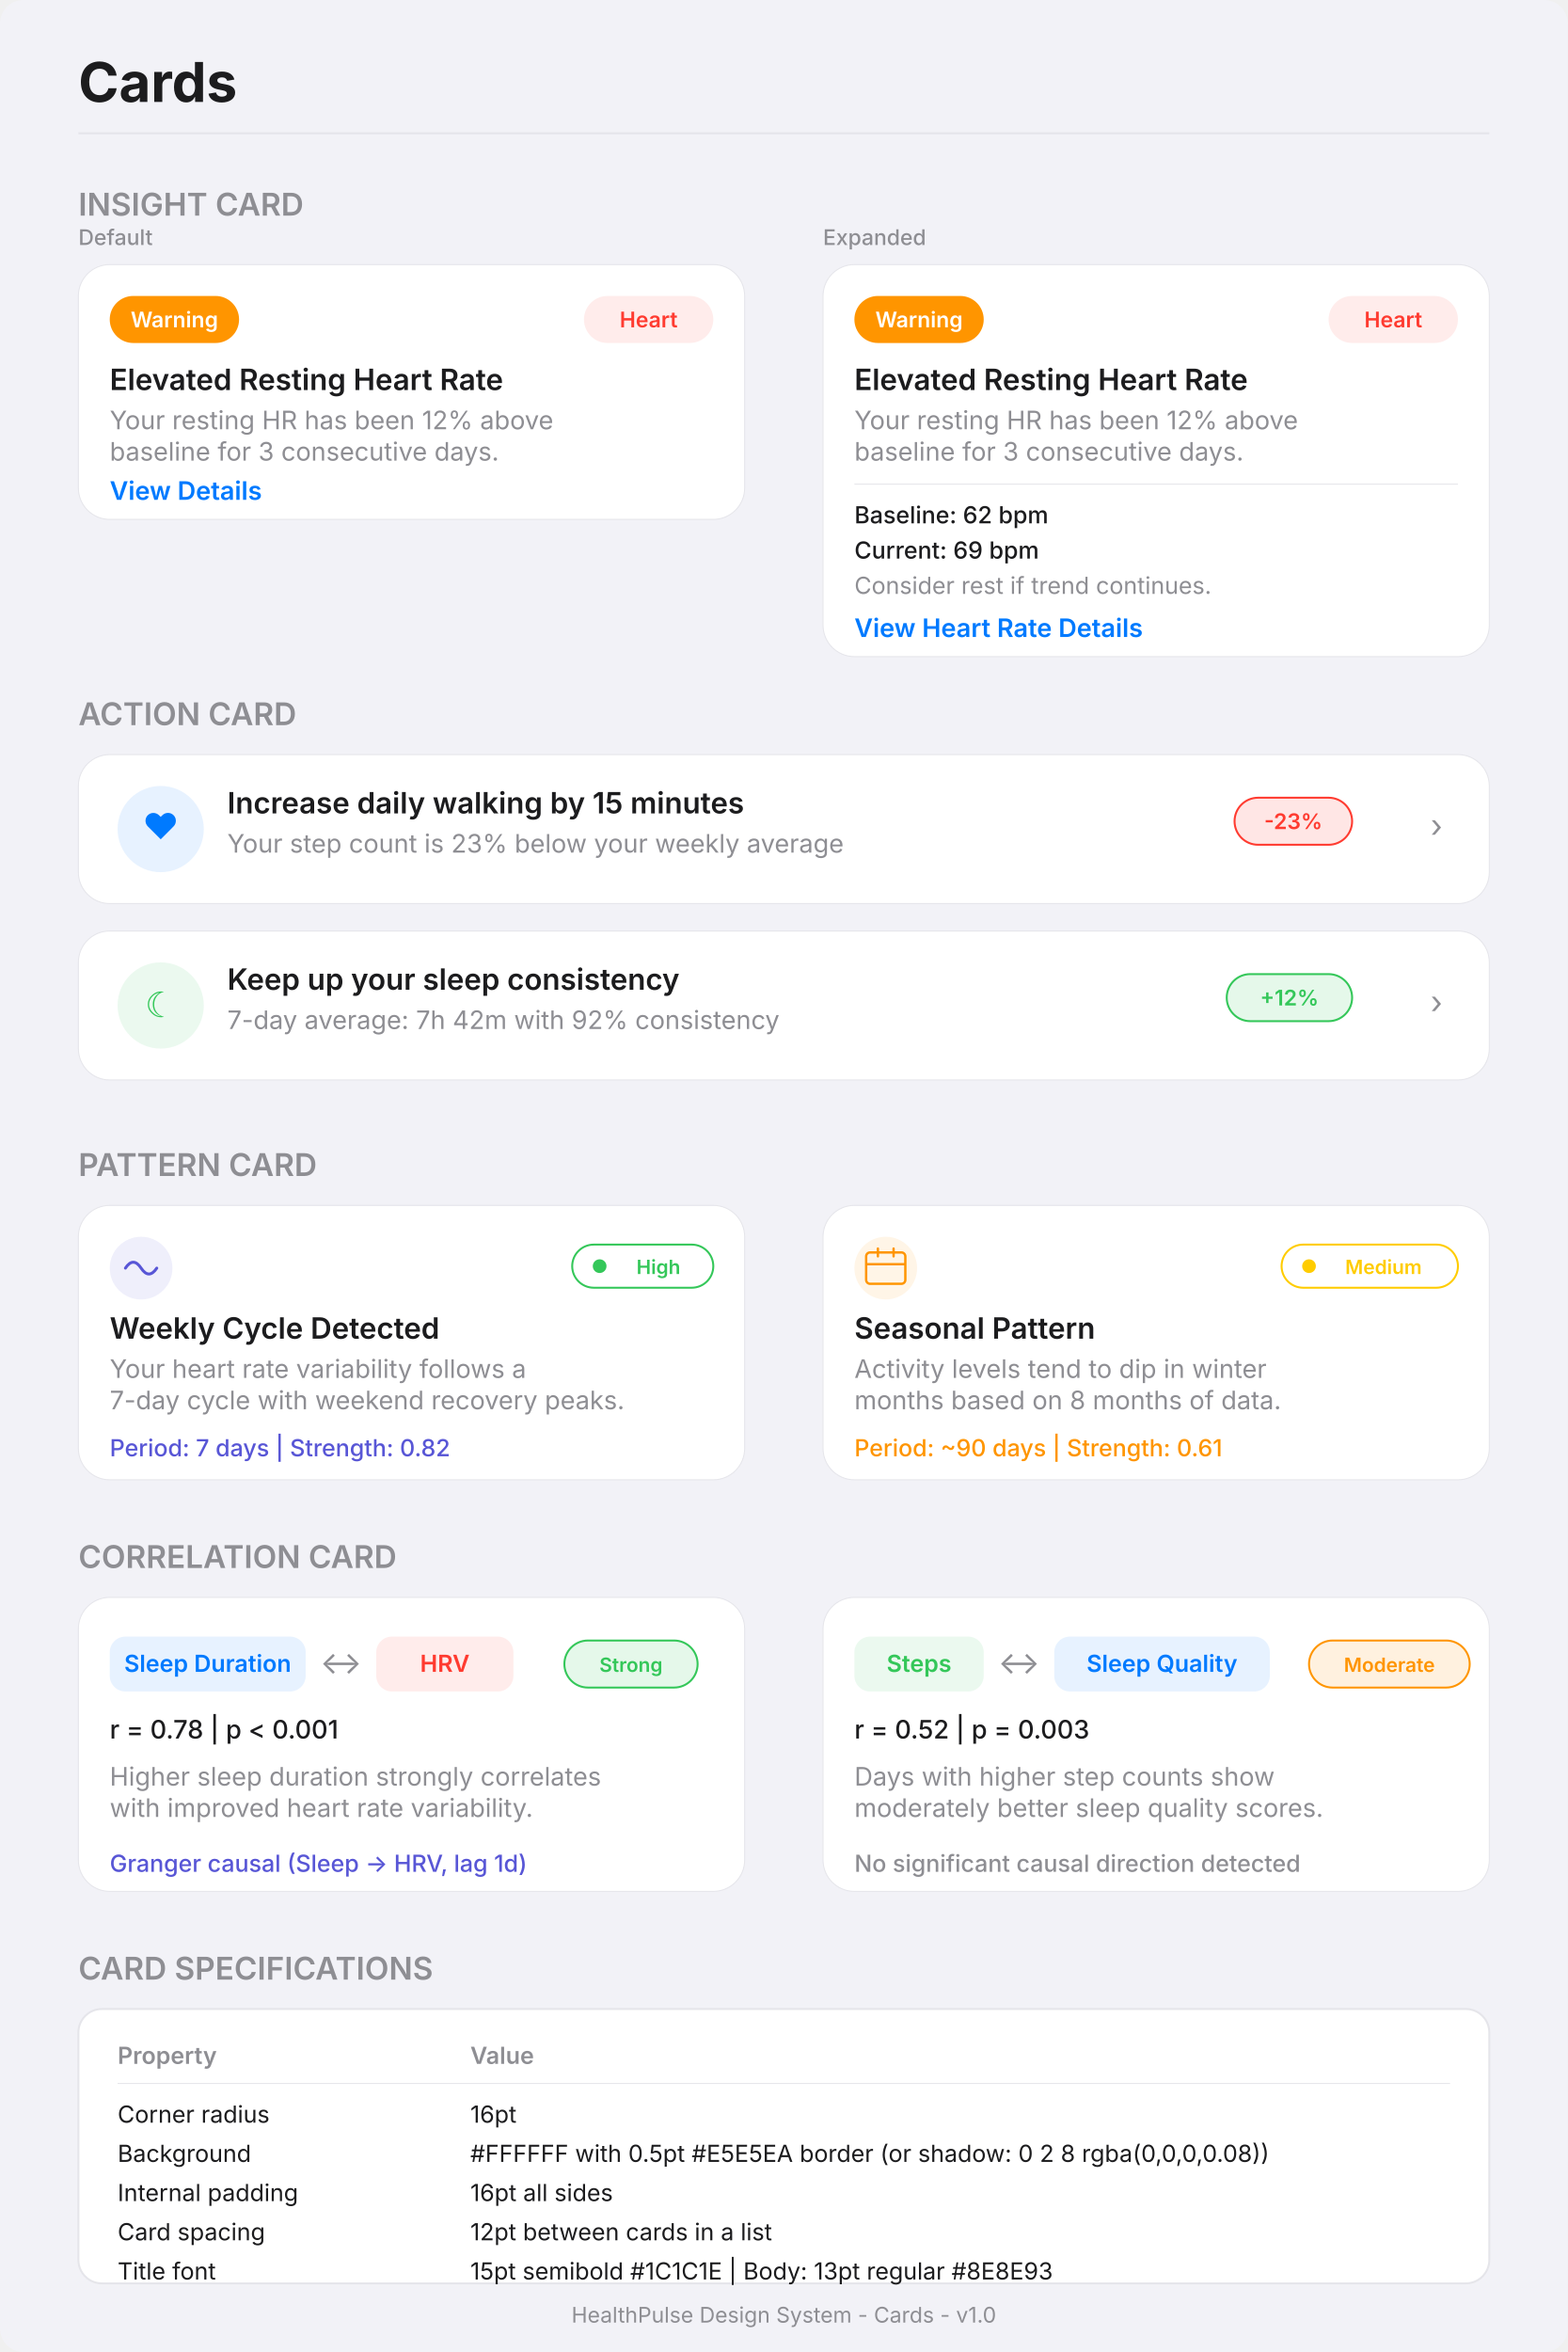
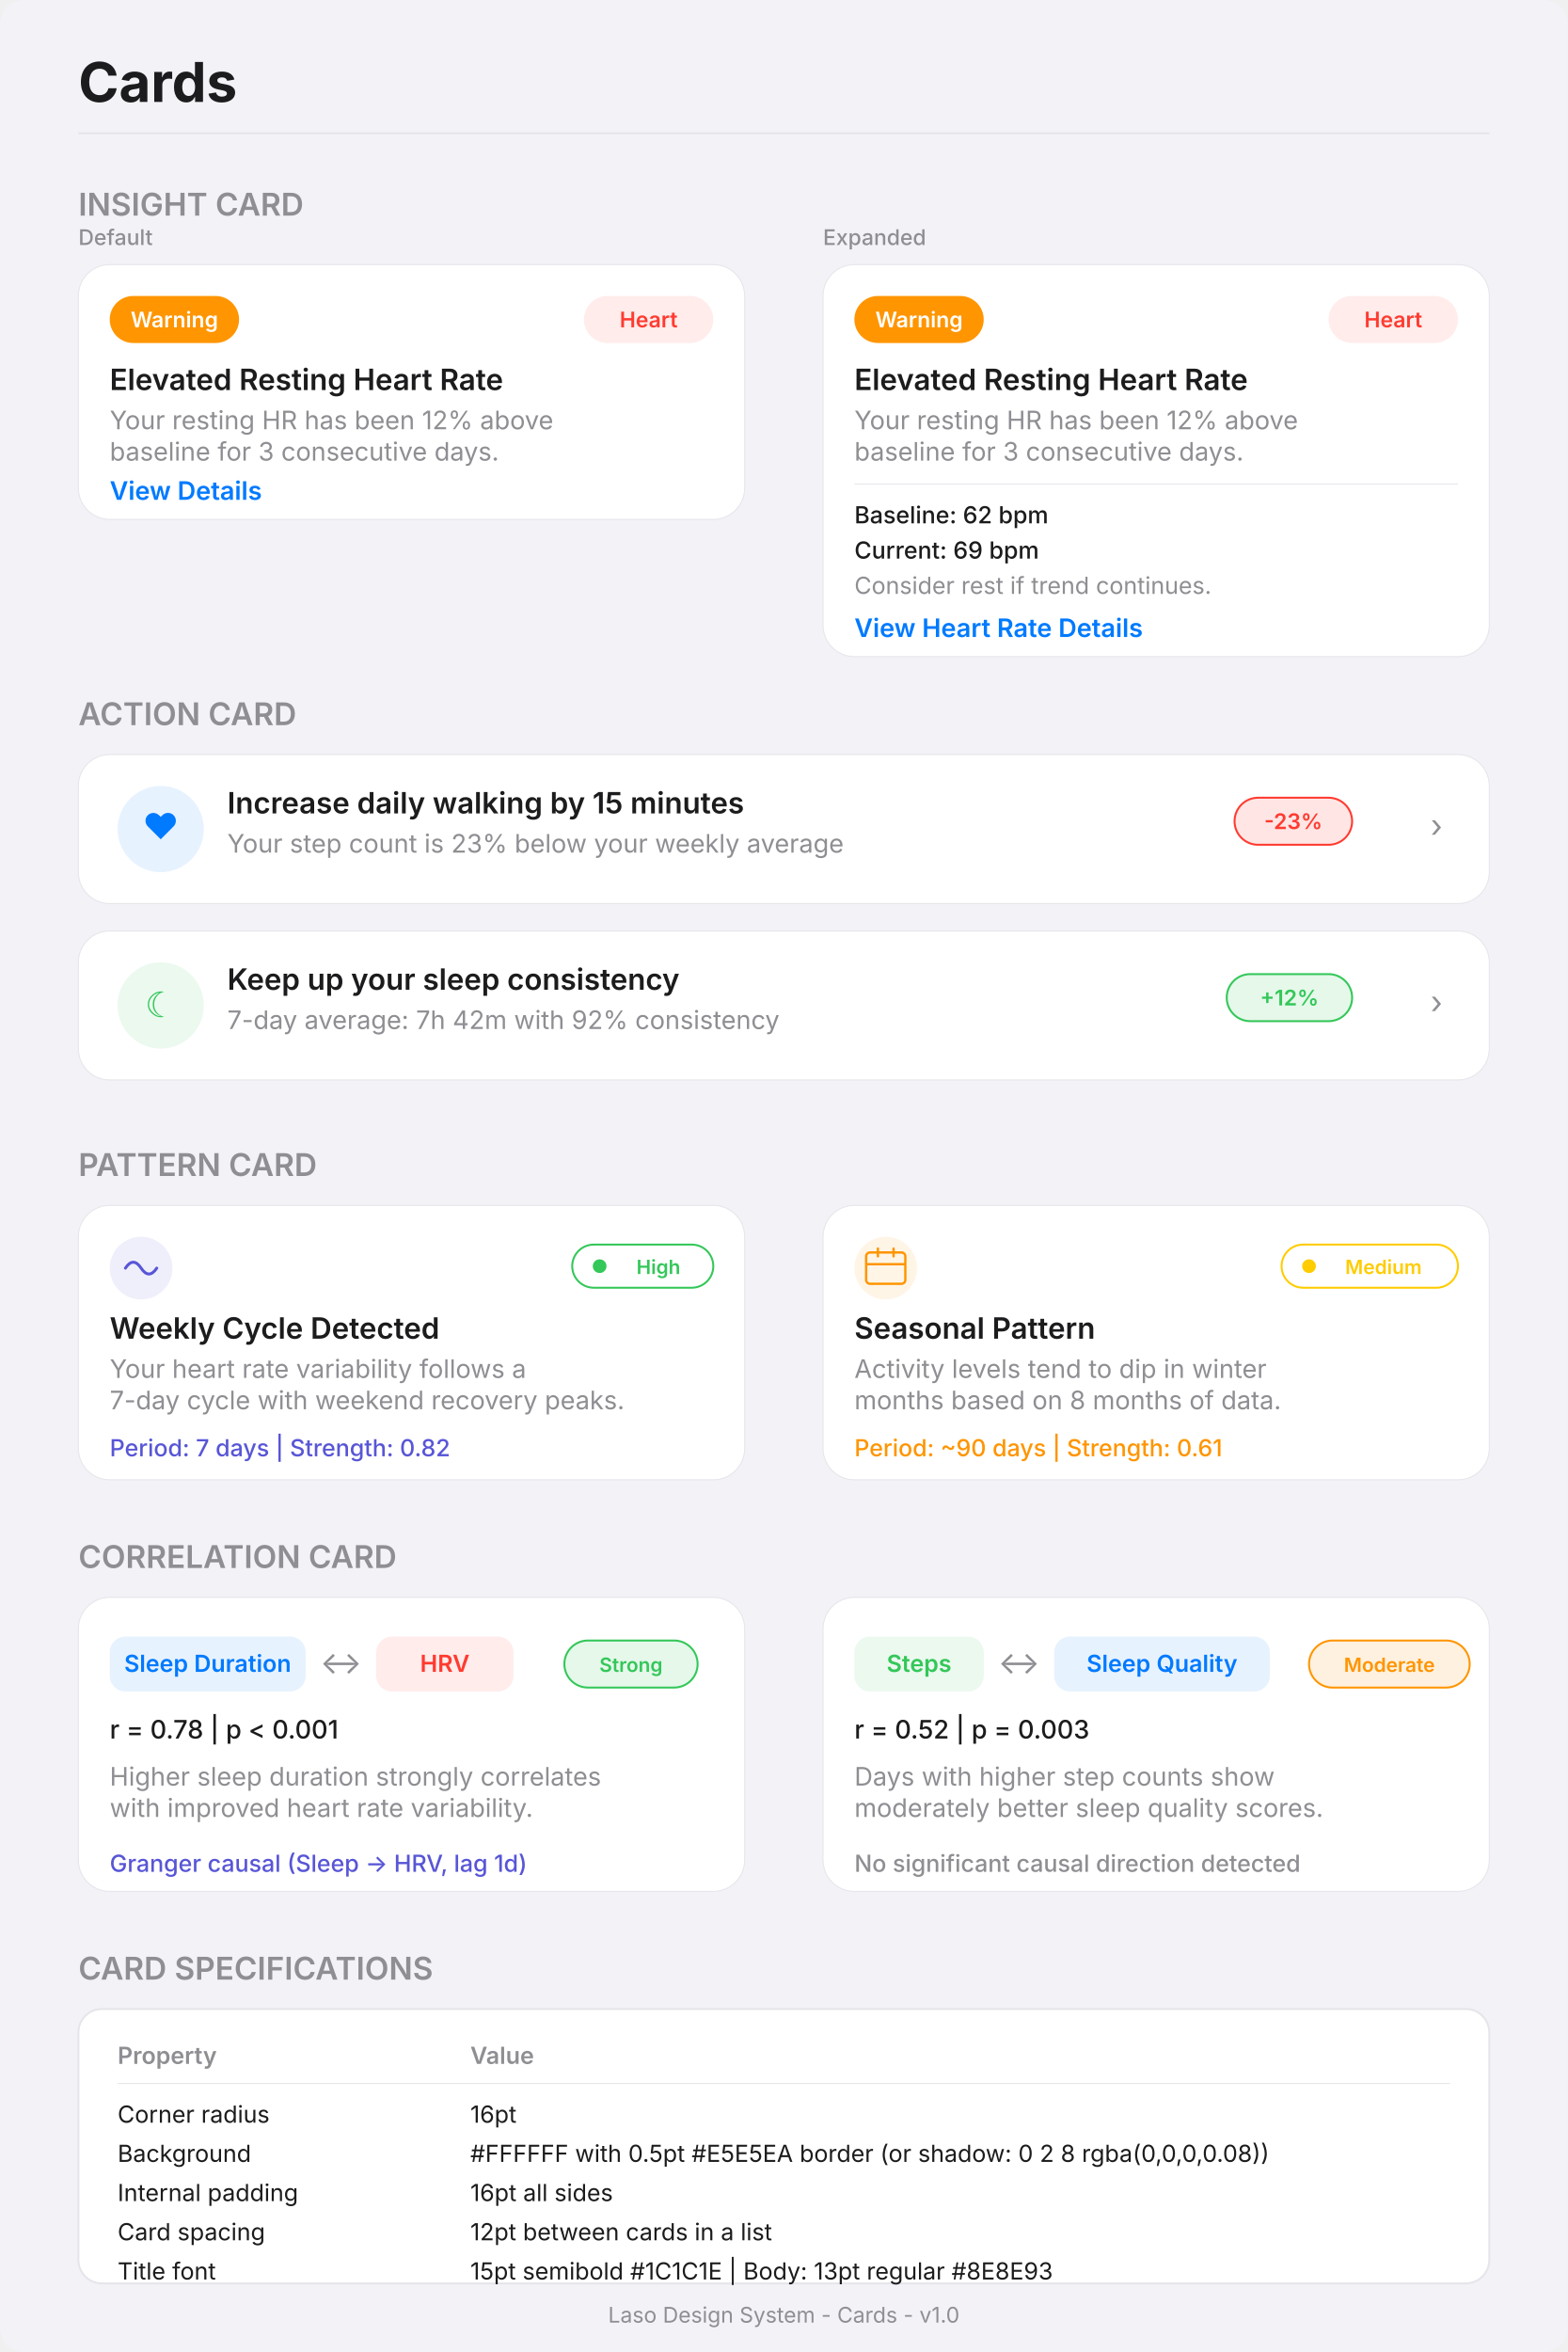
<svg xmlns="http://www.w3.org/2000/svg" viewBox="0 0 800 1200">
  <defs>
    <style>
      text { font-family: -apple-system, system-ui, sans-serif; }
    </style>
  </defs>
  <rect width="800" height="1200" fill="#F2F2F7" rx="12" />
  <g id="Page-Title">
    <text x="40" y="52" font-size="28" font-weight="700" fill="#1C1C1E">Cards</text>
    <line x1="40" y1="68" x2="760" y2="68" stroke="#E5E5EA" stroke-width="1" />
  </g>
  <g id="InsightCard">
    <text x="40" y="110" font-size="16" font-weight="600" fill="#8E8E93">INSIGHT CARD</text>
    <g id="InsightCard-Default" transform="translate(40, 125)">
      <text x="0" y="0" font-size="11" font-weight="500" fill="#8E8E93">Default</text>
      <rect x="0" y="10" width="340" height="130" rx="16" fill="#FFFFFF" stroke="#E5E5EA" stroke-width="0.5" />
      <rect x="16" y="26" width="66" height="24" rx="12" fill="#FF9500" />
      <text x="49" y="42" font-size="11" font-weight="600" fill="#FFFFFF" text-anchor="middle">Warning</text>
      <rect x="258" y="26" width="66" height="24" rx="12" fill="#FF3B3018" />
      <text x="291" y="42" font-size="11" font-weight="600" fill="#FF3B30" text-anchor="middle">Heart</text>
      <text x="16" y="74" font-size="15" font-weight="600" fill="#1C1C1E">Elevated Resting Heart Rate</text>
      <text x="16" y="94" font-size="13" fill="#8E8E93">Your resting HR has been 12% above</text>
      <text x="16" y="110" font-size="13" fill="#8E8E93">baseline for 3 consecutive days.</text>
      <text x="16" y="130" font-size="13" font-weight="600" fill="#007AFF">View Details</text>
    </g>
    <g id="InsightCard-Expanded" transform="translate(420, 125)">
      <text x="0" y="0" font-size="11" font-weight="500" fill="#8E8E93">Expanded</text>
      <rect x="0" y="10" width="340" height="200" rx="16" fill="#FFFFFF" stroke="#E5E5EA" stroke-width="0.5" />
      <rect x="16" y="26" width="66" height="24" rx="12" fill="#FF9500" />
      <text x="49" y="42" font-size="11" font-weight="600" fill="#FFFFFF" text-anchor="middle">Warning</text>
      <rect x="258" y="26" width="66" height="24" rx="12" fill="#FF3B3018" />
      <text x="291" y="42" font-size="11" font-weight="600" fill="#FF3B30" text-anchor="middle">Heart</text>
      <text x="16" y="74" font-size="15" font-weight="600" fill="#1C1C1E">Elevated Resting Heart Rate</text>
      <text x="16" y="94" font-size="13" fill="#8E8E93">Your resting HR has been 12% above</text>
      <text x="16" y="110" font-size="13" fill="#8E8E93">baseline for 3 consecutive days.</text>
      <line x1="16" y1="122" x2="324" y2="122" stroke="#E5E5EA" stroke-width="0.5" />
      <text x="16" y="142" font-size="12" font-weight="500" fill="#1C1C1E">Baseline: 62 bpm</text>
      <text x="16" y="160" font-size="12" font-weight="500" fill="#1C1C1E">Current: 69 bpm</text>
      <text x="16" y="178" font-size="12" fill="#8E8E93">Consider rest if trend continues.</text>
      <text x="16" y="200" font-size="13" font-weight="600" fill="#007AFF">View Heart Rate Details</text>
    </g>
  </g>
  <g id="ActionCard">
    <text x="40" y="370" font-size="16" font-weight="600" fill="#8E8E93">ACTION CARD</text>
    <g id="ActionCard-Default" transform="translate(40, 385)">
      <rect x="0" y="0" width="720" height="76" rx="16" fill="#FFFFFF" stroke="#E5E5EA" stroke-width="0.5" />
      <circle cx="42" cy="38" r="22" fill="#007AFF18" />
      <text x="42" y="43" font-size="18" text-anchor="middle" fill="#007AFF">♥</text>
      <text x="76" y="30" font-size="15" font-weight="600" fill="#1C1C1E">Increase daily walking by 15 minutes</text>
      <text x="76" y="50" font-size="13" fill="#8E8E93">Your step count is 23% below your weekly average</text>
      <g transform="translate(590, 22)">
        <rect x="0" y="0" width="60" height="24" rx="12" fill="#FF3B3020" stroke="#FF3B30" stroke-width="1" />
        <text x="30" y="16" font-size="11" font-weight="600" fill="#FF3B30" text-anchor="middle">-23%</text>
      </g>
      <text x="690" y="42" font-size="16" fill="#8E8E93">›</text>
    </g>
    <g id="ActionCard-Positive" transform="translate(40, 475)">
      <rect x="0" y="0" width="720" height="76" rx="16" fill="#FFFFFF" stroke="#E5E5EA" stroke-width="0.5" />
      <circle cx="42" cy="38" r="22" fill="#34C75918" />
      <text x="42" y="44" font-size="18" text-anchor="middle" fill="#34C759">☾</text>
      <text x="76" y="30" font-size="15" font-weight="600" fill="#1C1C1E">Keep up your sleep consistency</text>
      <text x="76" y="50" font-size="13" fill="#8E8E93">7-day average: 7h 42m with 92% consistency</text>
      <g transform="translate(586, 22)">
        <rect x="0" y="0" width="64" height="24" rx="12" fill="#34C75920" stroke="#34C759" stroke-width="1" />
        <text x="32" y="16" font-size="11" font-weight="600" fill="#34C759" text-anchor="middle">+12%</text>
      </g>
      <text x="690" y="42" font-size="16" fill="#8E8E93">›</text>
    </g>
  </g>
  <g id="PatternCard">
    <text x="40" y="600" font-size="16" font-weight="600" fill="#8E8E93">PATTERN CARD</text>
    <g id="PatternCard-Default" transform="translate(40, 615)">
      <rect x="0" y="0" width="340" height="140" rx="16" fill="#FFFFFF" stroke="#E5E5EA" stroke-width="0.5" />
      <g transform="translate(16, 16)">
        <circle cx="16" cy="16" r="16" fill="#5856D618" />
        <path d="M8,16 Q12,10 16,16 Q20,22 24,16" fill="none" stroke="#5856D6" stroke-width="1.5" stroke-linecap="round" />
      </g>
      <g transform="translate(252, 16)">
        <rect x="0" y="4" width="72" height="22" rx="11" fill="none" stroke="#34C759" stroke-width="1" />
        <circle cx="14" cy="15" r="3.5" fill="#34C759" />
        <text x="44" y="19" font-size="10" font-weight="600" fill="#34C759" text-anchor="middle">High</text>
      </g>
      <text x="16" y="68" font-size="15" font-weight="600" fill="#1C1C1E">Weekly Cycle Detected</text>
      <text x="16" y="88" font-size="13" fill="#8E8E93">Your heart rate variability follows a</text>
      <text x="16" y="104" font-size="13" fill="#8E8E93">7-day cycle with weekend recovery peaks.</text>
      <text x="16" y="128" font-size="12" font-weight="500" fill="#5856D6">Period: 7 days  |  Strength: 0.82</text>
    </g>
    <g id="PatternCard-Seasonal" transform="translate(420, 615)">
      <rect x="0" y="0" width="340" height="140" rx="16" fill="#FFFFFF" stroke="#E5E5EA" stroke-width="0.5" />
      <g transform="translate(16, 16)">
        <circle cx="16" cy="16" r="16" fill="#FF950018" />
        <rect x="6" y="8" width="20" height="16" rx="2" fill="none" stroke="#FF9500" stroke-width="1.2" />
        <line x1="6" y1="14" x2="26" y2="14" stroke="#FF9500" stroke-width="1.2" />
        <line x1="12" y1="6" x2="12" y2="10" stroke="#FF9500" stroke-width="1.2" stroke-linecap="round" />
        <line x1="20" y1="6" x2="20" y2="10" stroke="#FF9500" stroke-width="1.2" stroke-linecap="round" />
      </g>
      <g transform="translate(234, 16)">
        <rect x="0" y="4" width="90" height="22" rx="11" fill="none" stroke="#FFCC00" stroke-width="1" />
        <circle cx="14" cy="15" r="3.5" fill="#FFCC00" />
        <text x="52" y="19" font-size="10" font-weight="600" fill="#FFCC00" text-anchor="middle">Medium</text>
      </g>
      <text x="16" y="68" font-size="15" font-weight="600" fill="#1C1C1E">Seasonal Pattern</text>
      <text x="16" y="88" font-size="13" fill="#8E8E93">Activity levels tend to dip in winter</text>
      <text x="16" y="104" font-size="13" fill="#8E8E93">months based on 8 months of data.</text>
      <text x="16" y="128" font-size="12" font-weight="500" fill="#FF9500">Period: ~90 days  |  Strength: 0.61</text>
    </g>
  </g>
  <g id="CorrelationCard">
    <text x="40" y="800" font-size="16" font-weight="600" fill="#8E8E93">CORRELATION CARD</text>
    <g id="CorrelationCard-Strong" transform="translate(40, 815)">
      <rect x="0" y="0" width="340" height="150" rx="16" fill="#FFFFFF" stroke="#E5E5EA" stroke-width="0.5" />
      <g transform="translate(16, 20)">
        <rect x="0" y="0" width="100" height="28" rx="8" fill="#007AFF18" />
        <text x="50" y="18" font-size="12" font-weight="600" fill="#007AFF" text-anchor="middle">Sleep Duration</text>
        <text x="118" y="19" font-size="16" fill="#8E8E93" text-anchor="middle">↔</text>
        <rect x="136" y="0" width="70" height="28" rx="8" fill="#FF3B3018" />
        <text x="171" y="18" font-size="12" font-weight="600" fill="#FF3B30" text-anchor="middle">HRV</text>
        <rect x="232" y="2" width="68" height="24" rx="12" fill="#34C75920" stroke="#34C759" stroke-width="1" />
        <text x="266" y="18" font-size="10" font-weight="600" fill="#34C759" text-anchor="middle">Strong</text>
      </g>
      <text x="16" y="72" font-size="13" font-weight="500" fill="#1C1C1E">r = 0.78  |  p &lt; 0.001</text>
      <text x="16" y="96" font-size="13" fill="#8E8E93">Higher sleep duration strongly correlates</text>
      <text x="16" y="112" font-size="13" fill="#8E8E93">with improved heart rate variability.</text>
      <text x="16" y="140" font-size="12" font-weight="500" fill="#5856D6">Granger causal (Sleep → HRV, lag 1d)</text>
    </g>
    <g id="CorrelationCard-Moderate" transform="translate(420, 815)">
      <rect x="0" y="0" width="340" height="150" rx="16" fill="#FFFFFF" stroke="#E5E5EA" stroke-width="0.5" />
      <g transform="translate(16, 20)">
        <rect x="0" y="0" width="66" height="28" rx="8" fill="#34C75918" />
        <text x="33" y="18" font-size="12" font-weight="600" fill="#34C759" text-anchor="middle">Steps</text>
        <text x="84" y="19" font-size="16" fill="#8E8E93" text-anchor="middle">↔</text>
        <rect x="102" y="0" width="110" height="28" rx="8" fill="#007AFF18" />
        <text x="157" y="18" font-size="12" font-weight="600" fill="#007AFF" text-anchor="middle">Sleep Quality</text>
        <rect x="232" y="2" width="82" height="24" rx="12" fill="#FF950020" stroke="#FF9500" stroke-width="1" />
        <text x="273" y="18" font-size="10" font-weight="600" fill="#FF9500" text-anchor="middle">Moderate</text>
      </g>
      <text x="16" y="72" font-size="13" font-weight="500" fill="#1C1C1E">r = 0.52  |  p = 0.003</text>
      <text x="16" y="96" font-size="13" fill="#8E8E93">Days with higher step counts show</text>
      <text x="16" y="112" font-size="13" fill="#8E8E93">moderately better sleep quality scores.</text>
      <text x="16" y="140" font-size="12" font-weight="500" fill="#8E8E93">No significant causal direction detected</text>
    </g>
  </g>
  <g id="Card-Specs">
    <text x="40" y="1010" font-size="16" font-weight="600" fill="#8E8E93">CARD SPECIFICATIONS</text>
    <g transform="translate(40, 1025)">
      <rect x="0" y="0" width="720" height="140" rx="12" fill="#FFFFFF" stroke="#E5E5EA" stroke-width="1" />
      <text x="20" y="28" font-size="12" font-weight="600" fill="#8E8E93">Property</text>
      <text x="200" y="28" font-size="12" font-weight="600" fill="#8E8E93">Value</text>
      <line x1="20" y1="38" x2="700" y2="38" stroke="#E5E5EA" stroke-width="0.5" />
      <text x="20" y="58" font-size="12" fill="#1C1C1E">Corner radius</text>
      <text x="200" y="58" font-size="12" fill="#1C1C1E">16pt</text>
      <text x="20" y="78" font-size="12" fill="#1C1C1E">Background</text>
      <text x="200" y="78" font-size="12" fill="#1C1C1E">#FFFFFF with 0.5pt #E5E5EA border (or shadow: 0 2 8 rgba(0,0,0,0.08))</text>
      <text x="20" y="98" font-size="12" fill="#1C1C1E">Internal padding</text>
      <text x="200" y="98" font-size="12" fill="#1C1C1E">16pt all sides</text>
      <text x="20" y="118" font-size="12" fill="#1C1C1E">Card spacing</text>
      <text x="200" y="118" font-size="12" fill="#1C1C1E">12pt between cards in a list</text>
      <text x="20" y="138" font-size="12" fill="#1C1C1E">Title font</text>
      <text x="200" y="138" font-size="12" fill="#1C1C1E">15pt semibold #1C1C1E  |  Body: 13pt regular #8E8E93</text>
    </g>
  </g>
-   <text x="400" y="1185" font-size="11" fill="#8E8E93" text-anchor="middle">HealthPulse Design System - Cards - v1.0</text>
+   <text x="400" y="1185" font-size="11" fill="#8E8E93" text-anchor="middle">Laso Design System - Cards - v1.0</text>
</svg>
